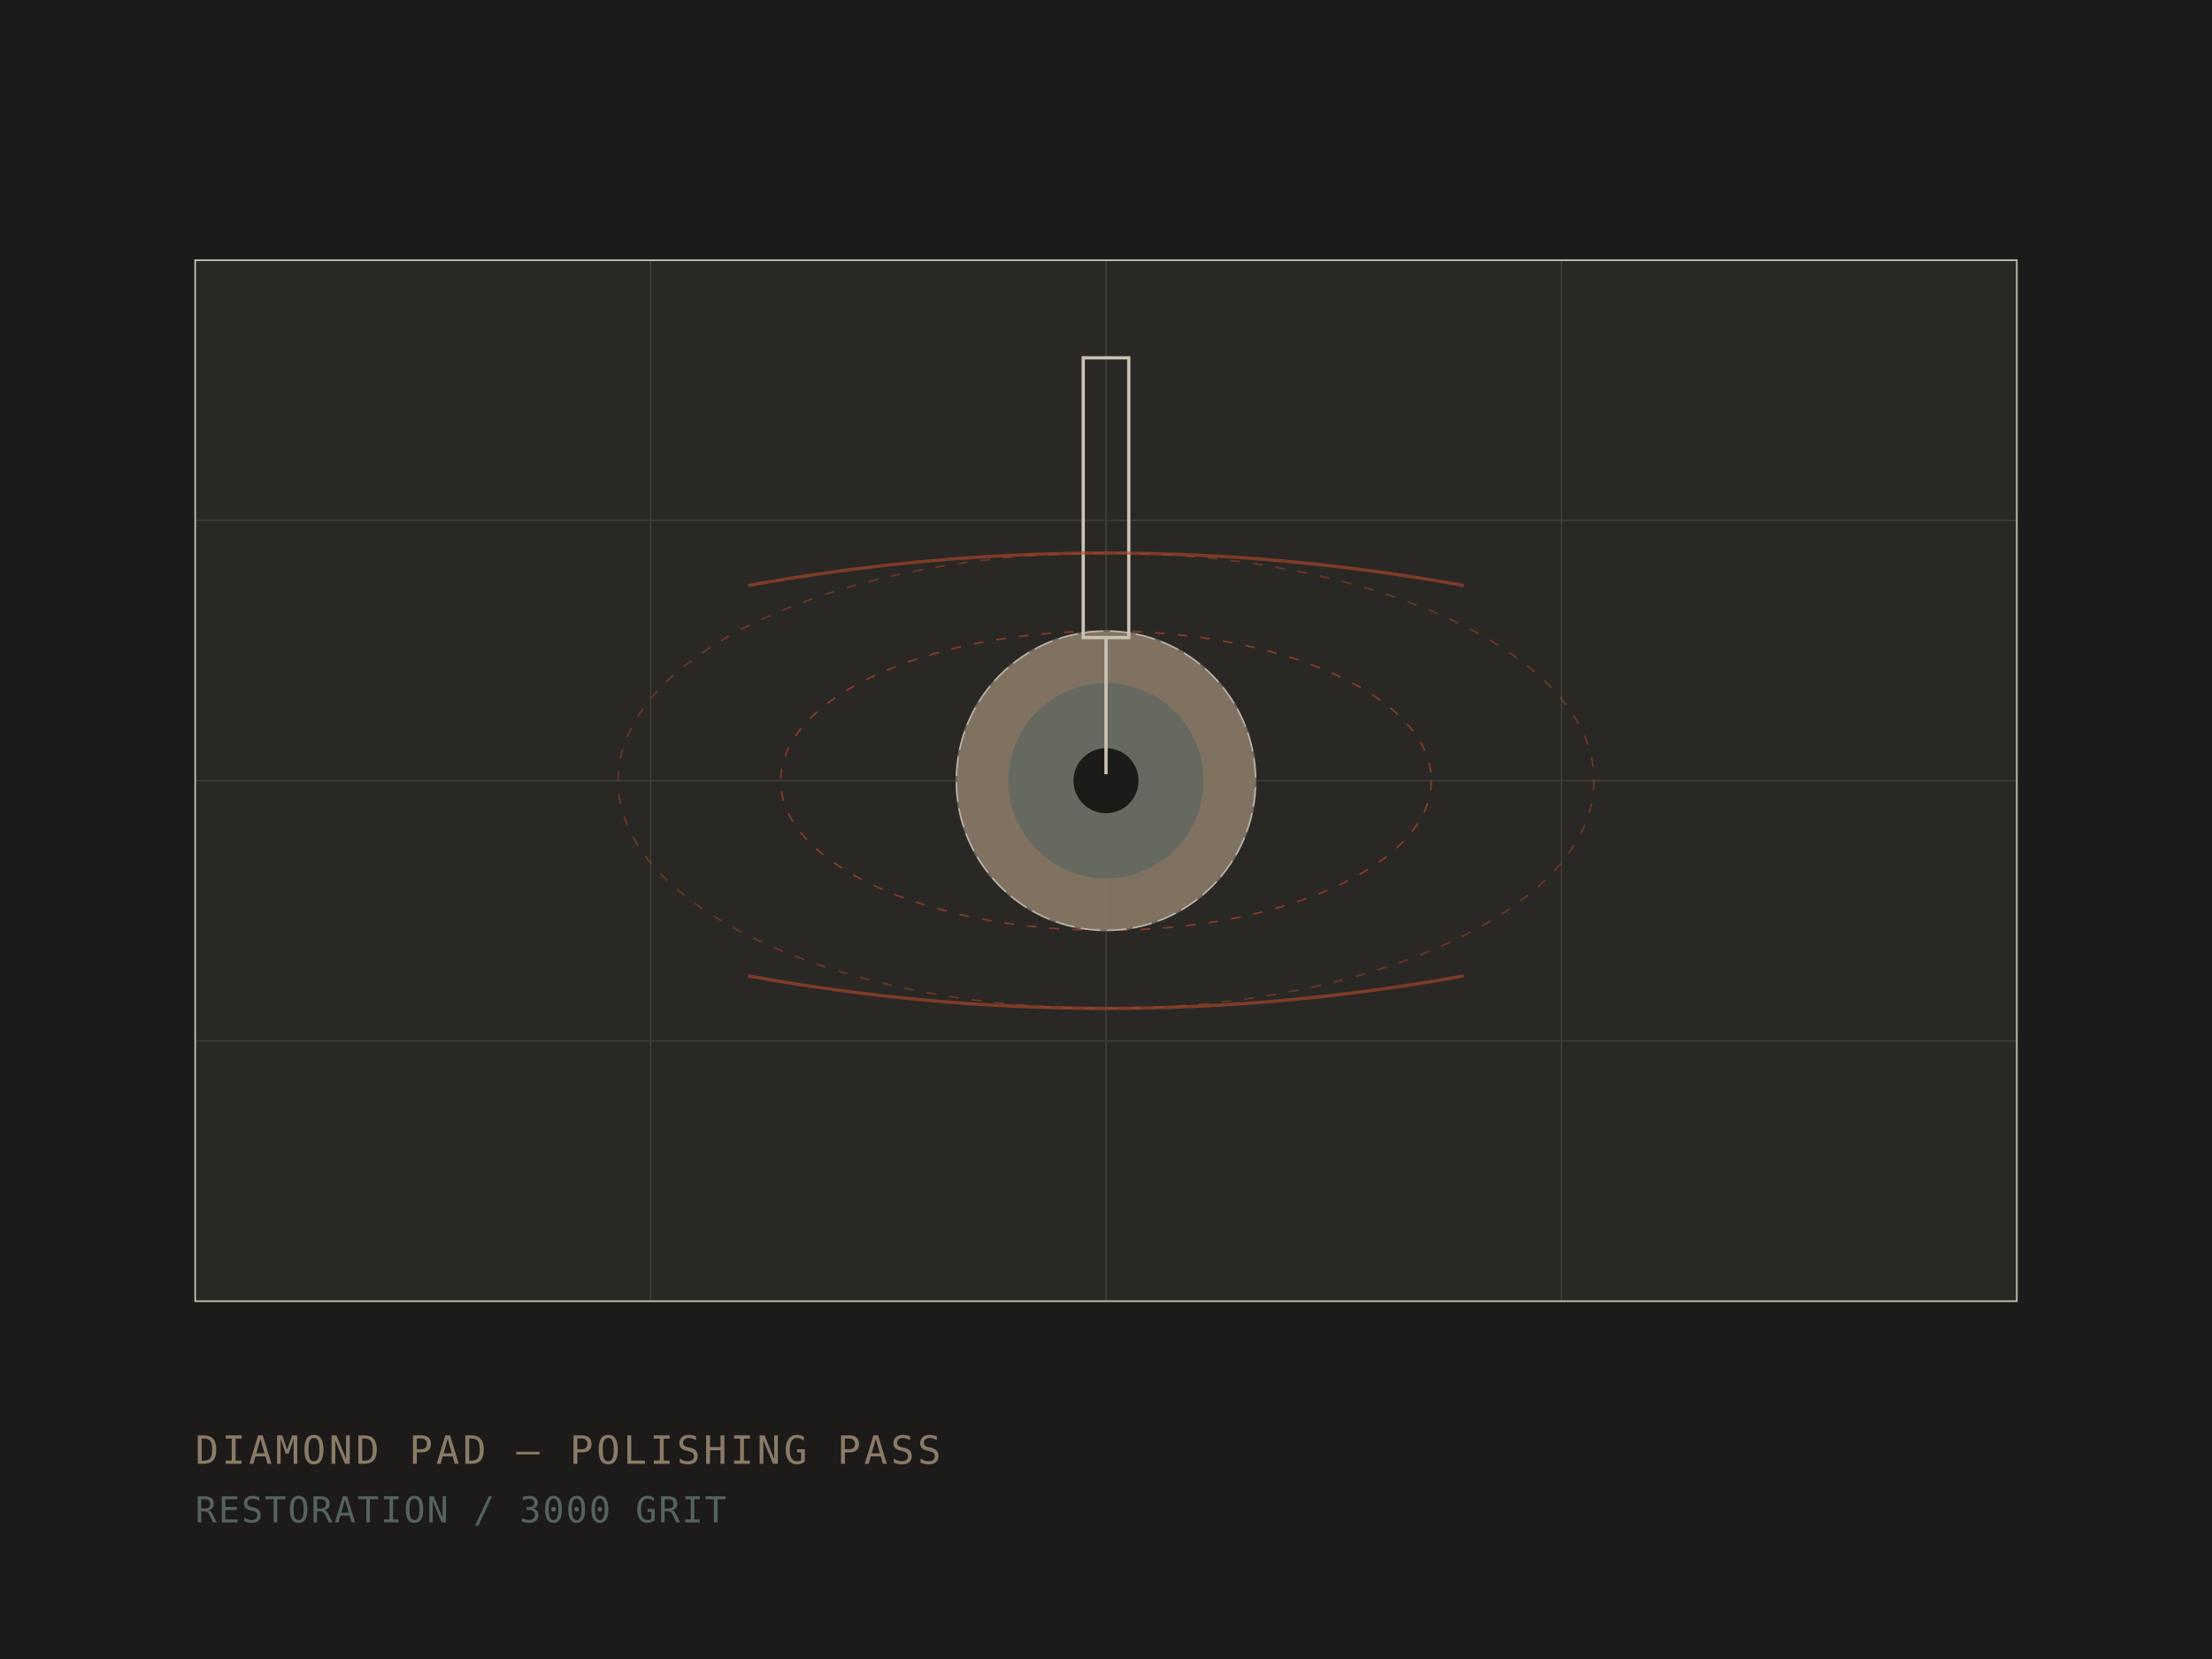
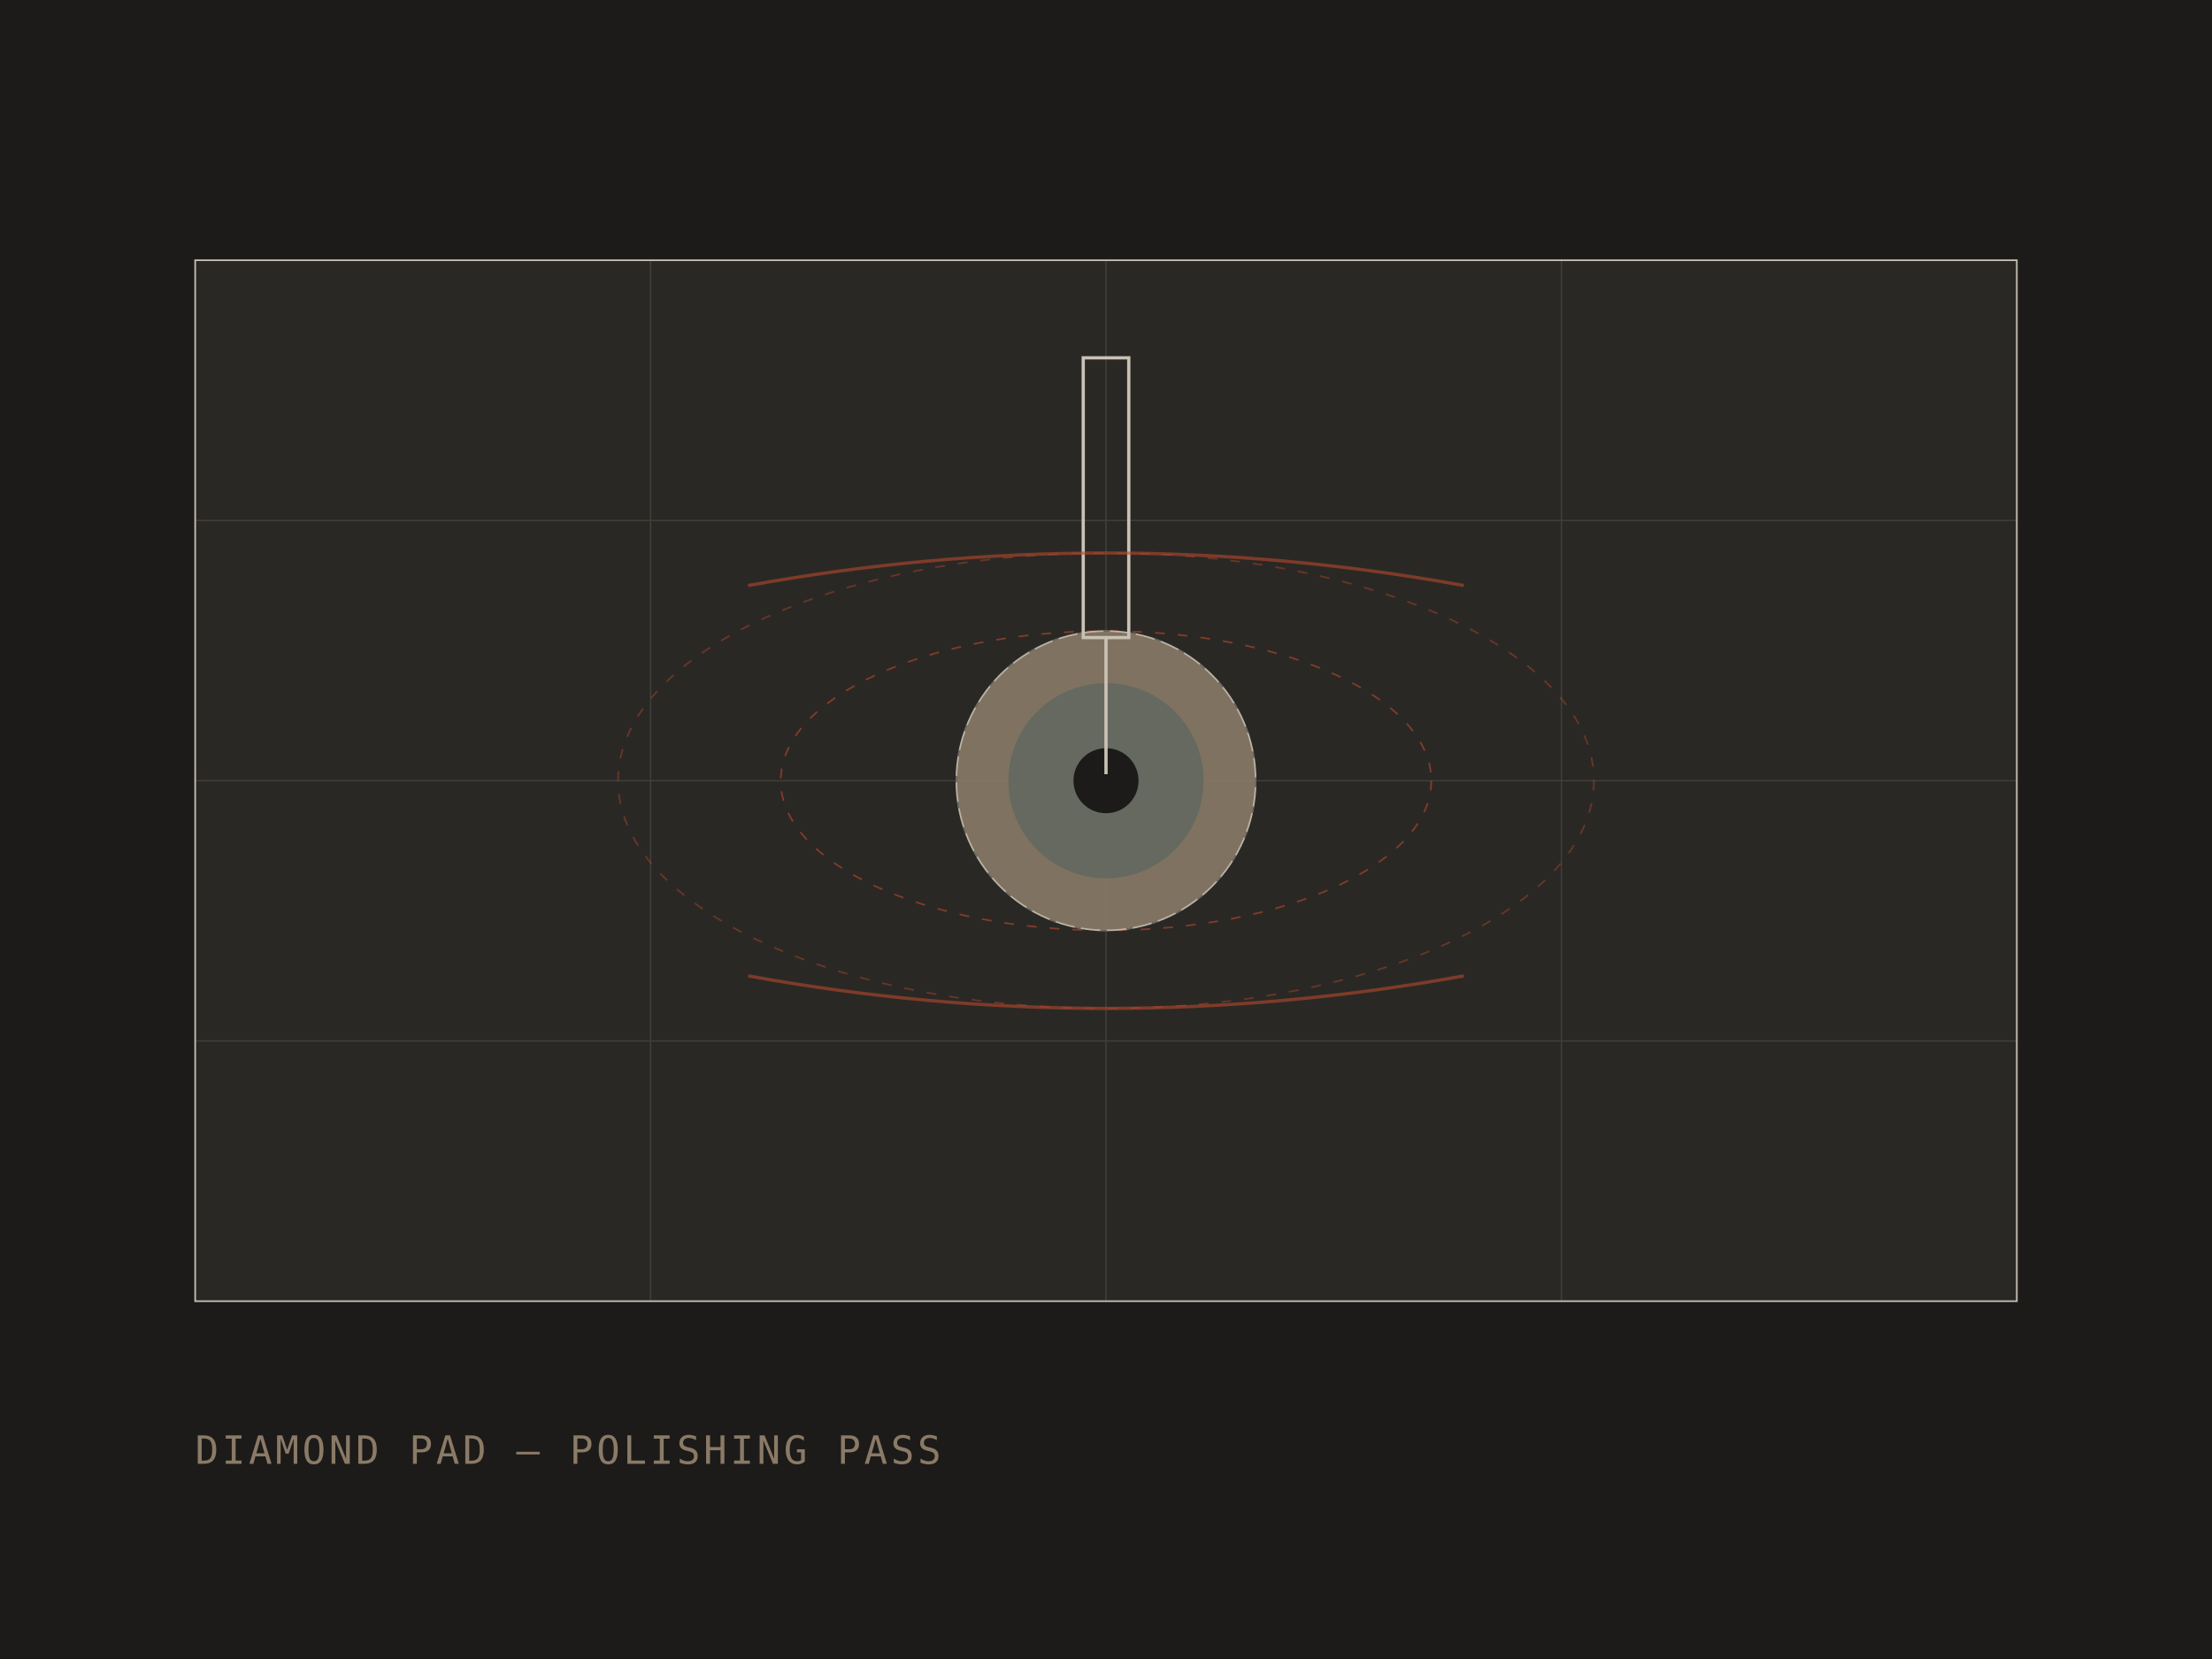
<svg xmlns="http://www.w3.org/2000/svg" width="100%" height="100%" viewBox="0 0 680 510" role="img" preserveAspectRatio="xMidYMid slice">
  <rect width="680" height="510" fill="#1C1B19" />
  <rect x="60" y="80" width="560" height="320" fill="#2A2825" stroke="#C9C2B4" stroke-width="0.5" />
  <g stroke="#C9C2B4" stroke-width="0.4" opacity="0.15">
    <line x1="60" y1="160" x2="620" y2="160" />
    <line x1="60" y1="240" x2="620" y2="240" />
    <line x1="60" y1="320" x2="620" y2="320" />
    <line x1="200" y1="80" x2="200" y2="400" />
    <line x1="340" y1="80" x2="340" y2="400" />
    <line x1="480" y1="80" x2="480" y2="400" />
  </g>
  <g opacity="0.9">
    <ellipse cx="340" cy="240" rx="150" ry="70" fill="none" stroke="#B5472B" stroke-width="0.5" stroke-dasharray="3 4" opacity="0.5" />
    <ellipse cx="340" cy="240" rx="100" ry="46" fill="none" stroke="#B5472B" stroke-width="0.5" stroke-dasharray="3 4" opacity="0.7" />
  </g>
  <g transform="translate(340,240)">
    <circle r="46" fill="#8A7A66" opacity="0.9" stroke="#C9C2B4" stroke-width="0.5" />
    <circle r="46" fill="none" stroke="#1C1B19" stroke-width="0.5" stroke-dasharray="2 6" opacity="0.5" />
    <circle r="30" fill="#54635F" opacity="0.6" />
    <circle r="10" fill="#1C1B19" />
    <rect x="-7" y="-130" width="14" height="86" fill="none" stroke="#C9C2B4" stroke-width="1" />
    <line x1="0" y1="-44" x2="0" y2="-2" stroke="#C9C2B4" stroke-width="1" />
  </g>
  <path d="M 230 300 Q 340 320 450 300" fill="none" stroke="#B5472B" stroke-width="1" opacity="0.6" />
  <path d="M 230 180 Q 340 160 450 180" fill="none" stroke="#B5472B" stroke-width="1" opacity="0.6" />
  <text x="60" y="450" font-family="IBM Plex Mono, monospace" font-size="12" fill="#8A7A66" letter-spacing="1">DIAMOND PAD — POLISHING PASS</text>
-   <text x="60" y="468" font-family="IBM Plex Mono, monospace" font-size="11" fill="#54635F" letter-spacing="0.5">RESTORATION / 3000 GRIT</text>
</svg>
